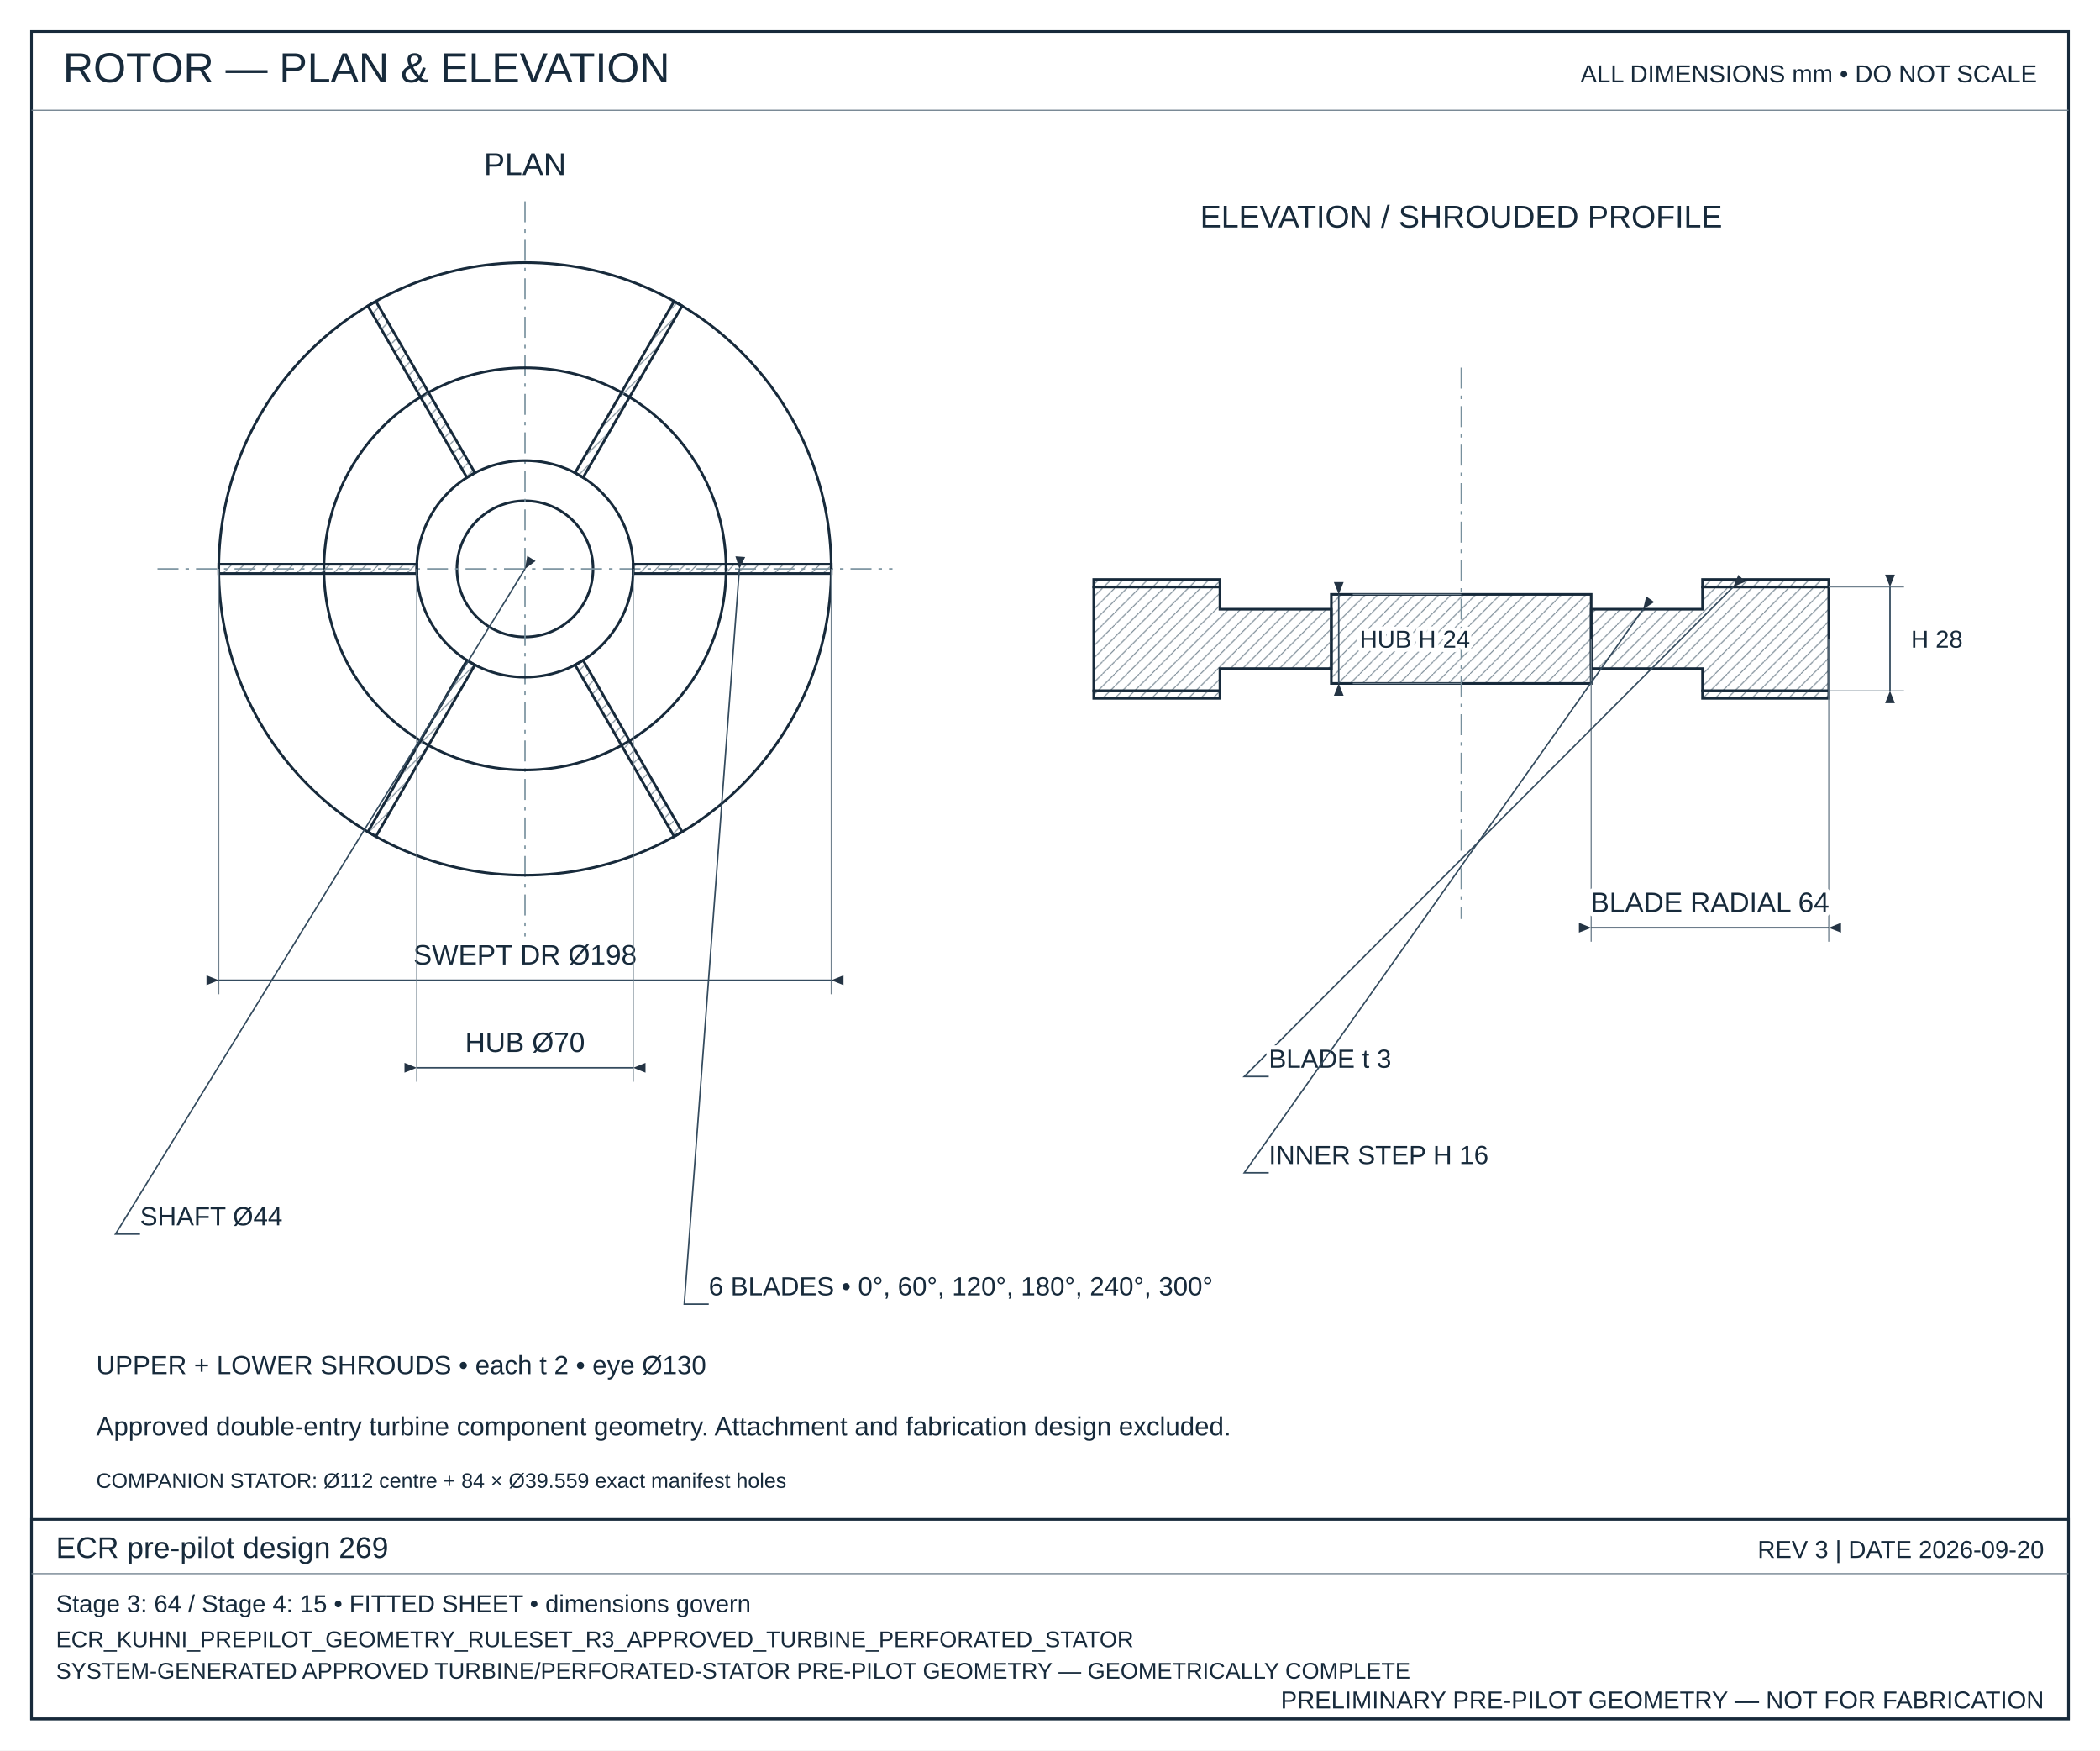
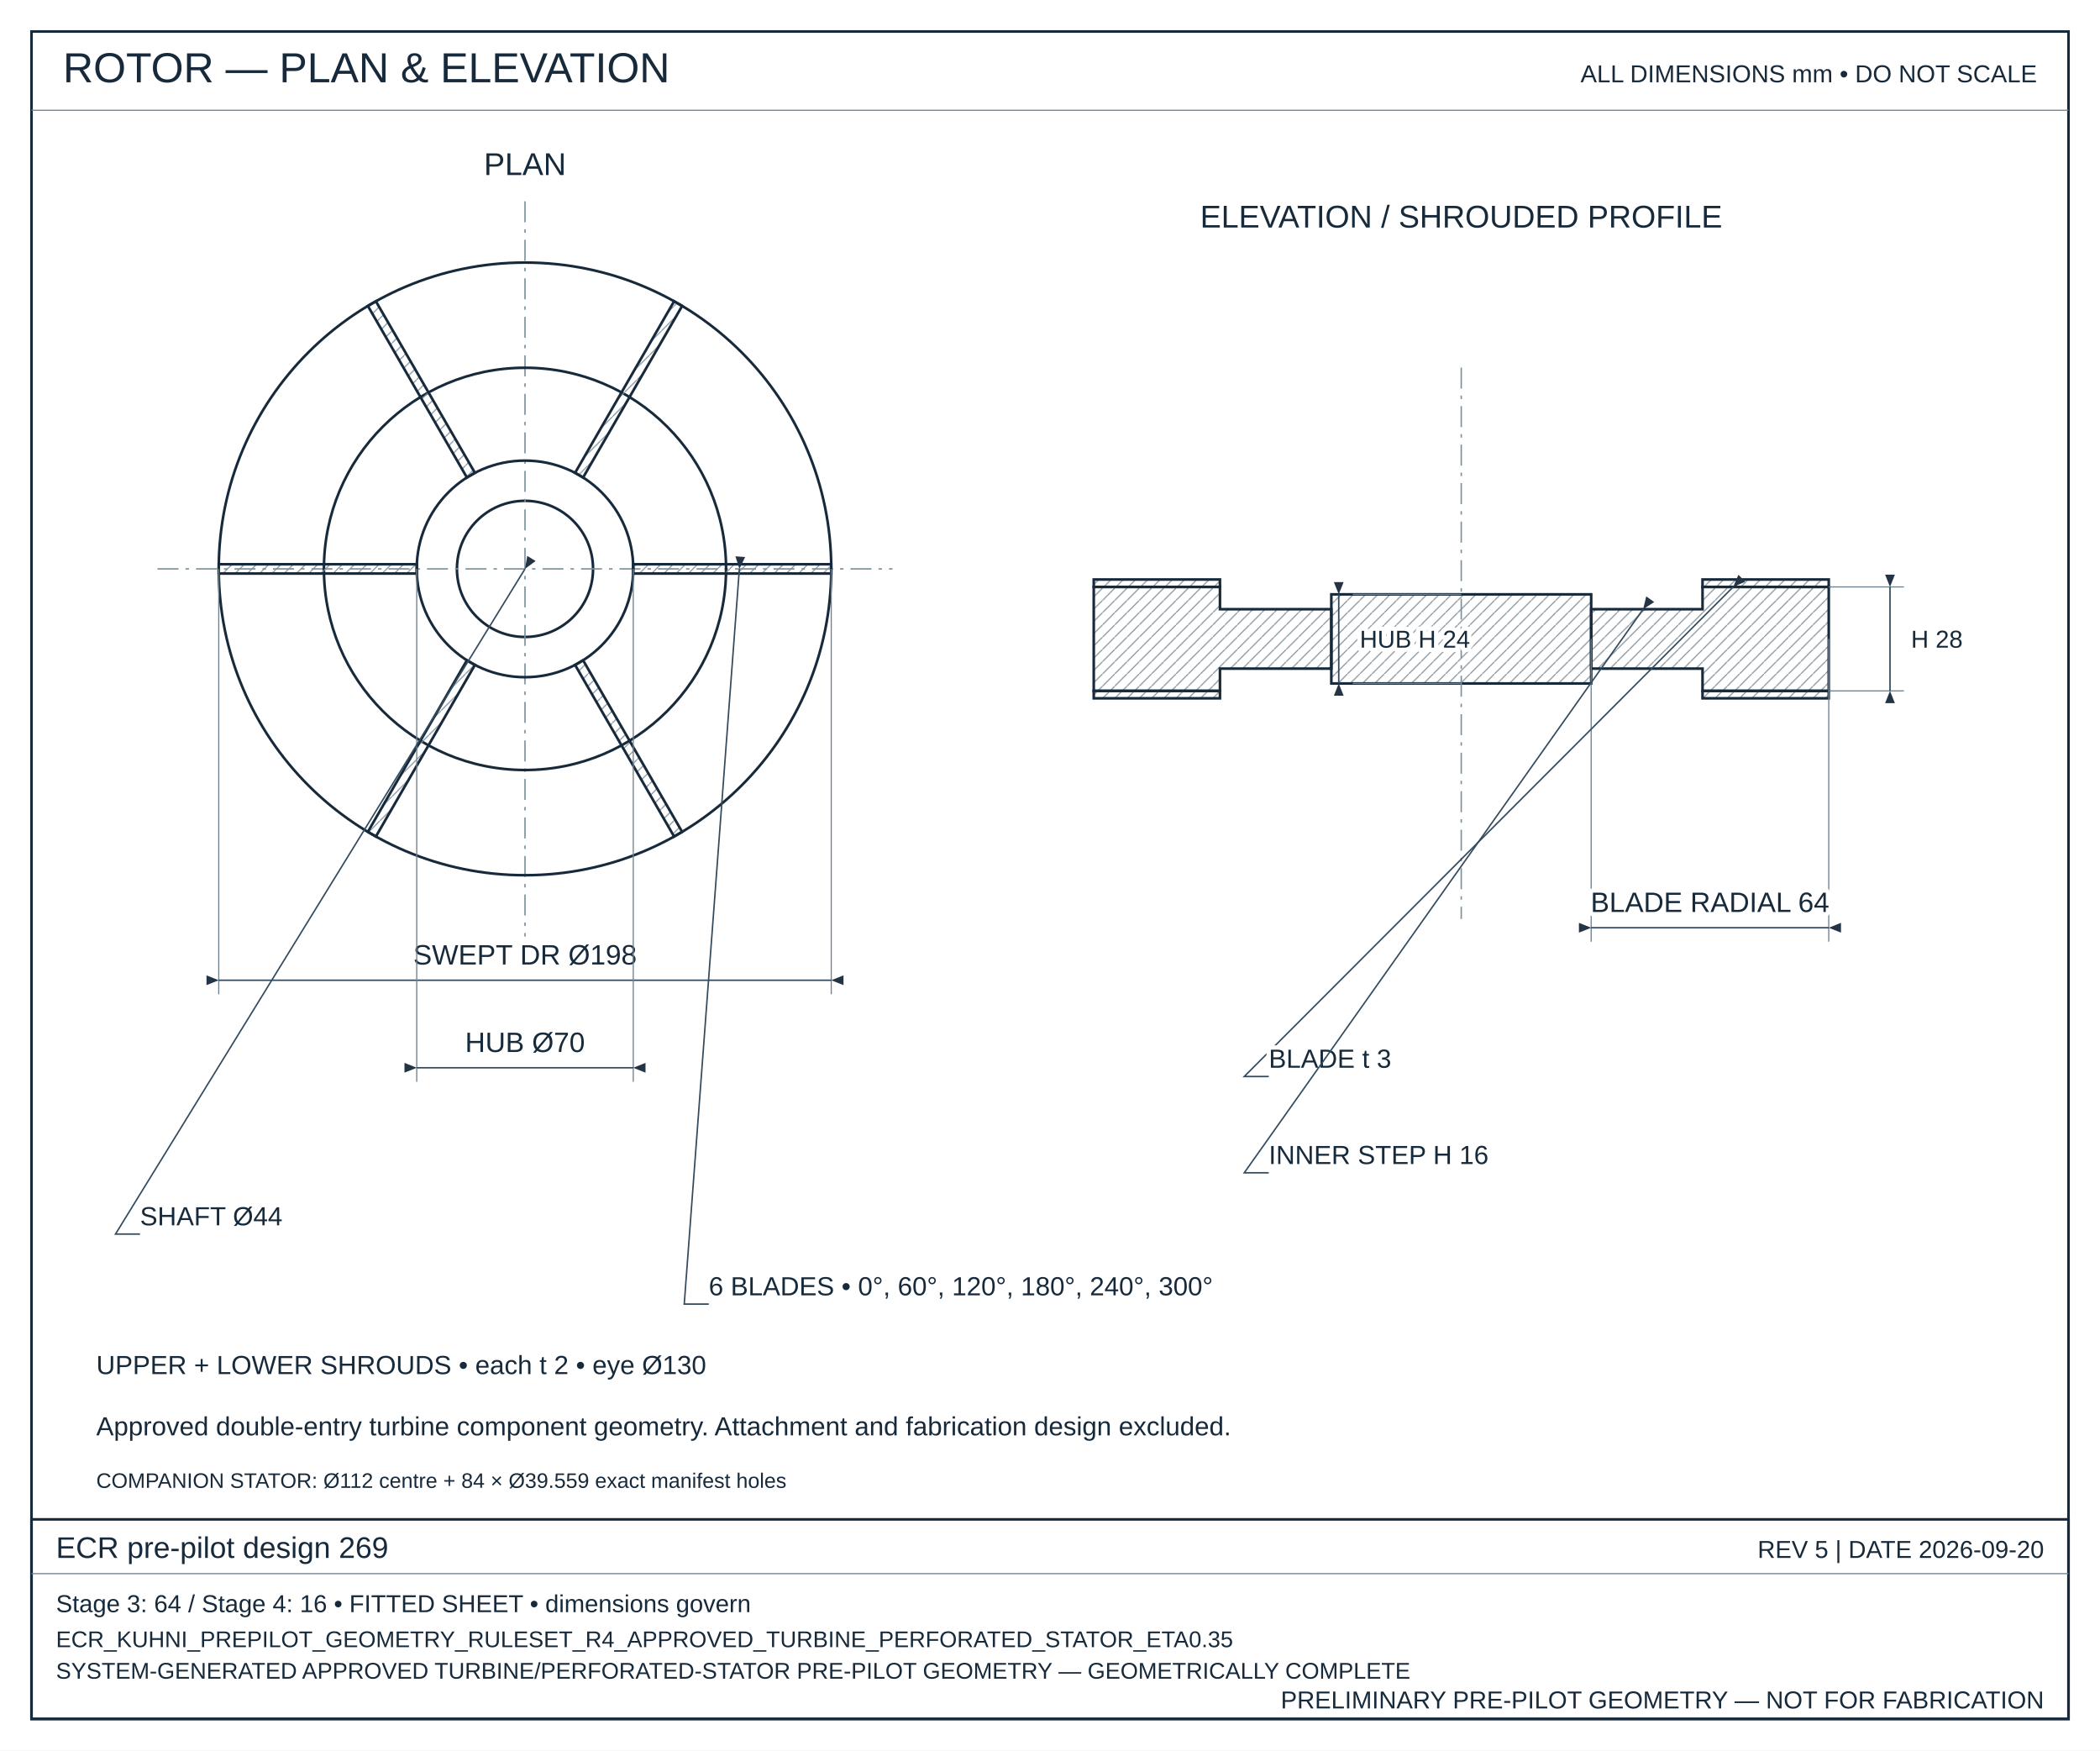
<svg xmlns="http://www.w3.org/2000/svg" data-view="rotor" viewBox="0 0 1200 1000" width="1200" height="1000" role="img" aria-label="ROTOR — PLAN &amp; ELEVATION">
  <defs>
    <marker id="dim-arrow" viewBox="0 0 10 10" refX="0" refY="5" markerWidth="7" markerHeight="7" orient="auto-start-reverse" markerUnits="userSpaceOnUse">
      <path d="M10,1 L0,5 L10,9 Z" fill="#243444" />
    </marker>
    <pattern id="section-hatch" width="7" height="7" patternUnits="userSpaceOnUse">
      <path d="M0,7 L7,0" stroke="#81909b" stroke-width=".6" />
    </pattern>
  </defs>
  <style>text{font-family:Arial,Helvetica,sans-serif;fill:#172a3b;stroke:none}.object{stroke:#172a3b;stroke-width:1.5}.extension{stroke:#70818e;stroke-width:.65}.dimension{stroke:#344b5e;stroke-width:.85;fill:none}.centerline{stroke:#77909d;stroke-width:.8;stroke-dasharray:12 4 2 4}.dimension-label{paint-order:stroke;stroke:white;stroke-width:5;stroke-linejoin:round;fill:#172a3b}</style>
  <rect width="100%" height="100%" fill="white" />
  <text x="300" y="100" font-size="18" text-anchor="middle">PLAN</text>
  <circle class="centerline" cx="300" cy="325" r="175" fill="none" />
  <circle class="object" cx="300" cy="325" r="38.889" fill="none" />
  <line class="centerline" x1="90" y1="325" x2="510" y2="325" />
  <line class="centerline" x1="300" y1="115" x2="300" y2="535" />
  <circle class="object" cx="300" cy="325" r="61.869" fill="none" />
  <circle class="object" cx="300" cy="325" r="114.899" fill="none" />
  <circle class="object" cx="300" cy="325" r="175" fill="none" />
  <polygon class="object" data-blade="1" data-azimuth="0" points="361.812,327.652 474.98,327.652 474.98,322.348 361.812,322.348" fill="url(#section-hatch)" />
  <polygon class="object" data-blade="2" data-azimuth="60" points="333.202,272.795 389.786,174.789 385.194,172.137 328.61,270.144" fill="url(#section-hatch)" />
  <polygon class="object" data-blade="3" data-azimuth="120" points="271.39,270.144 214.806,172.137 210.214,174.789 266.798,272.795" fill="url(#section-hatch)" />
  <polygon class="object" data-blade="4" data-azimuth="180" points="238.188,322.348 125.02,322.348 125.02,327.652 238.188,327.652" fill="url(#section-hatch)" />
  <polygon class="object" data-blade="5" data-azimuth="240" points="266.798,377.205 210.214,475.211 214.806,477.863 271.39,379.856" fill="url(#section-hatch)" />
  <polygon class="object" data-blade="6" data-azimuth="300" points="328.61,379.856 385.194,477.863 389.786,475.211 333.202,377.205" fill="url(#section-hatch)" />
  <g data-dimension="SWEPT DR Ø198">
    <line class="extension" x1="125" y1="325" x2="125" y2="568" />
    <line class="extension" x1="475" y1="325" x2="475" y2="568" />
    <path class="dimension" d="M125,560 H475" marker-start="url(#dim-arrow)" marker-end="url(#dim-arrow)" />
    <text x="300" y="551" font-size="16" text-anchor="middle" class="dimension-label">SWEPT DR Ø198</text>
  </g>
  <g data-dimension="HUB Ø70">
    <line class="extension" x1="238.131" y1="325" x2="238.131" y2="618" />
    <line class="extension" x1="361.869" y1="325" x2="361.869" y2="618" />
    <path class="dimension" d="M238.131,610 H361.869" marker-start="url(#dim-arrow)" marker-end="url(#dim-arrow)" />
    <text x="300" y="601" font-size="16" text-anchor="middle" class="dimension-label">HUB Ø70</text>
  </g>
  <g data-leader="SHAFT Ø44">
    <path class="dimension" d="M80,705 H66 L300,325" marker-end="url(#dim-arrow)" />
    <text x="80" y="700" font-size="15" text-anchor="start" class="dimension-label">SHAFT Ø44</text>
  </g>
  <g data-leader="6 BLADES • 0°, 60°, 120°, 180°, 240°, 300°">
    <path class="dimension" d="M405,745 H391 L422.5,325" marker-end="url(#dim-arrow)" />
    <text x="405" y="740" font-size="15" text-anchor="start" class="dimension-label">6 BLADES • 0°, 60°, 120°, 180°, 240°, 300°</text>
  </g>
  <text x="835" y="130" font-size="18" text-anchor="middle">ELEVATION / SHROUDED PROFILE</text>
  <rect class="object" data-component="hub" x="760.758" y="339.545" width="148.485" height="50.909" fill="url(#section-hatch)" />
  <path class="object" data-component="r1-stepped-blade" d="M909.242,381.97 L972.879,381.97 L972.879,394.697 L1045,394.697 L1045,335.303 L972.879,335.303 L972.879,348.03 L909.242,348.03 Z" fill="url(#section-hatch)" />
  <path class="object" data-component="r1-stepped-blade" d="M760.758,381.97 L697.121,381.97 L697.121,394.697 L625,394.697 L625,335.303 L697.121,335.303 L697.121,348.03 L760.758,348.03 Z" fill="url(#section-hatch)" />
  <rect class="object" data-component="lower-shroud" x="625" y="394.697" width="72.121" height="4.242" fill="url(#section-hatch)" />
  <rect class="object" data-component="lower-shroud" x="972.879" y="394.697" width="72.121" height="4.242" fill="url(#section-hatch)" />
  <rect class="object" data-component="upper-shroud" x="625" y="331.061" width="72.121" height="4.242" fill="url(#section-hatch)" />
  <rect class="object" data-component="upper-shroud" x="972.879" y="331.061" width="72.121" height="4.242" fill="url(#section-hatch)" />
  <line class="centerline" x1="835" y1="210" x2="835" y2="525" />
  <g data-dimension="HUB H 24">
    <line class="extension" x1="835" y1="339.545" x2="773" y2="339.545" />
    <line class="extension" x1="835" y1="390.455" x2="773" y2="390.455" />
    <path class="dimension" d="M765,339.545 V390.455" marker-start="url(#dim-arrow)" marker-end="url(#dim-arrow)" />
    <text x="777" y="370" font-size="14" text-anchor="start" class="dimension-label">HUB H 24</text>
  </g>
  <g data-dimension="H 28">
    <line class="extension" x1="1045" y1="335.303" x2="1088" y2="335.303" />
    <line class="extension" x1="1045" y1="394.697" x2="1088" y2="394.697" />
    <path class="dimension" d="M1080,335.303 V394.697" marker-start="url(#dim-arrow)" marker-end="url(#dim-arrow)" />
    <text x="1092" y="370" font-size="14" text-anchor="start" class="dimension-label">H 28</text>
  </g>
  <g data-dimension="BLADE RADIAL 64">
    <line class="extension" x1="909.242" y1="365" x2="909.242" y2="538" />
    <line class="extension" x1="1045" y1="365" x2="1045" y2="538" />
    <path class="dimension" d="M909.242,530 H1045" marker-start="url(#dim-arrow)" marker-end="url(#dim-arrow)" />
    <text x="977.121" y="521" font-size="16" text-anchor="middle" class="dimension-label">BLADE RADIAL 64</text>
  </g>
  <g data-leader="BLADE t 3">
    <path class="dimension" d="M725,615 H711 L990.4,335.303" marker-end="url(#dim-arrow)" />
    <text x="725" y="610" font-size="15" text-anchor="start" class="dimension-label">BLADE t 3</text>
  </g>
  <g data-leader="INNER STEP H 16">
    <path class="dimension" d="M725,670 H711 L938.939,348.03" marker-end="url(#dim-arrow)" />
    <text x="725" y="665" font-size="15" text-anchor="start" class="dimension-label">INNER STEP H 16</text>
  </g>
  <text x="55" y="785" font-size="15" text-anchor="start">UPPER + LOWER SHROUDS • each t 2 • eye Ø130</text>
  <text x="55" y="820" font-size="15" text-anchor="start">Approved double-entry turbine component geometry. Attachment and fabrication design excluded.</text>
  <text x="55" y="850" font-size="12" text-anchor="start">COMPANION STATOR: Ø112 centre + 84 × Ø39.559 exact manifest holes</text>
  <rect class="object" data-component="drawing-border" x="18" y="18" width="1164" height="964" fill="none" />
  <text x="36" y="47" font-size="24" text-anchor="start">ROTOR — PLAN &amp; ELEVATION</text>
  <text x="1164" y="47" font-size="14" text-anchor="end">ALL DIMENSIONS mm • DO NOT SCALE</text>
  <line class="extension" x1="18" y1="63" x2="1182" y2="63" />
  <rect class="object" data-component="title-block" x="18" y="868" width="1164" height="114" fill="none" />
  <line class="extension" x1="18" y1="899" x2="1182" y2="899" />
  <text x="32" y="890" font-size="17" text-anchor="start">ECR pre-pilot design 269</text>
-   <text x="1168" y="890" font-size="14" text-anchor="end">REV 3  |  DATE 2026-09-20</text>
-   <text x="32" y="921" font-size="14" text-anchor="start">Stage 3: 64   /   Stage 4: 15   •   FITTED SHEET • dimensions govern</text>
-   <text x="32" y="941" font-size="13" text-anchor="start">ECR_KUHNI_PREPILOT_GEOMETRY_RULESET_R3_APPROVED_TURBINE_PERFORATED_STATOR</text>
+   <text x="1168" y="890" font-size="14" text-anchor="end">REV 5  |  DATE 2026-09-20</text>
+   <text x="32" y="921" font-size="14" text-anchor="start">Stage 3: 64   /   Stage 4: 16   •   FITTED SHEET • dimensions govern</text>
+   <text x="32" y="941" font-size="13" text-anchor="start">ECR_KUHNI_PREPILOT_GEOMETRY_RULESET_R4_APPROVED_TURBINE_PERFORATED_STATOR_ETA0.35</text>
  <text x="32" y="959" font-size="13" text-anchor="start">SYSTEM-GENERATED APPROVED TURBINE/PERFORATED-STATOR PRE-PILOT GEOMETRY — GEOMETRICALLY COMPLETE</text>
  <text x="1168" y="976" font-size="14" text-anchor="end">PRELIMINARY PRE-PILOT GEOMETRY — NOT FOR FABRICATION</text>
</svg>
